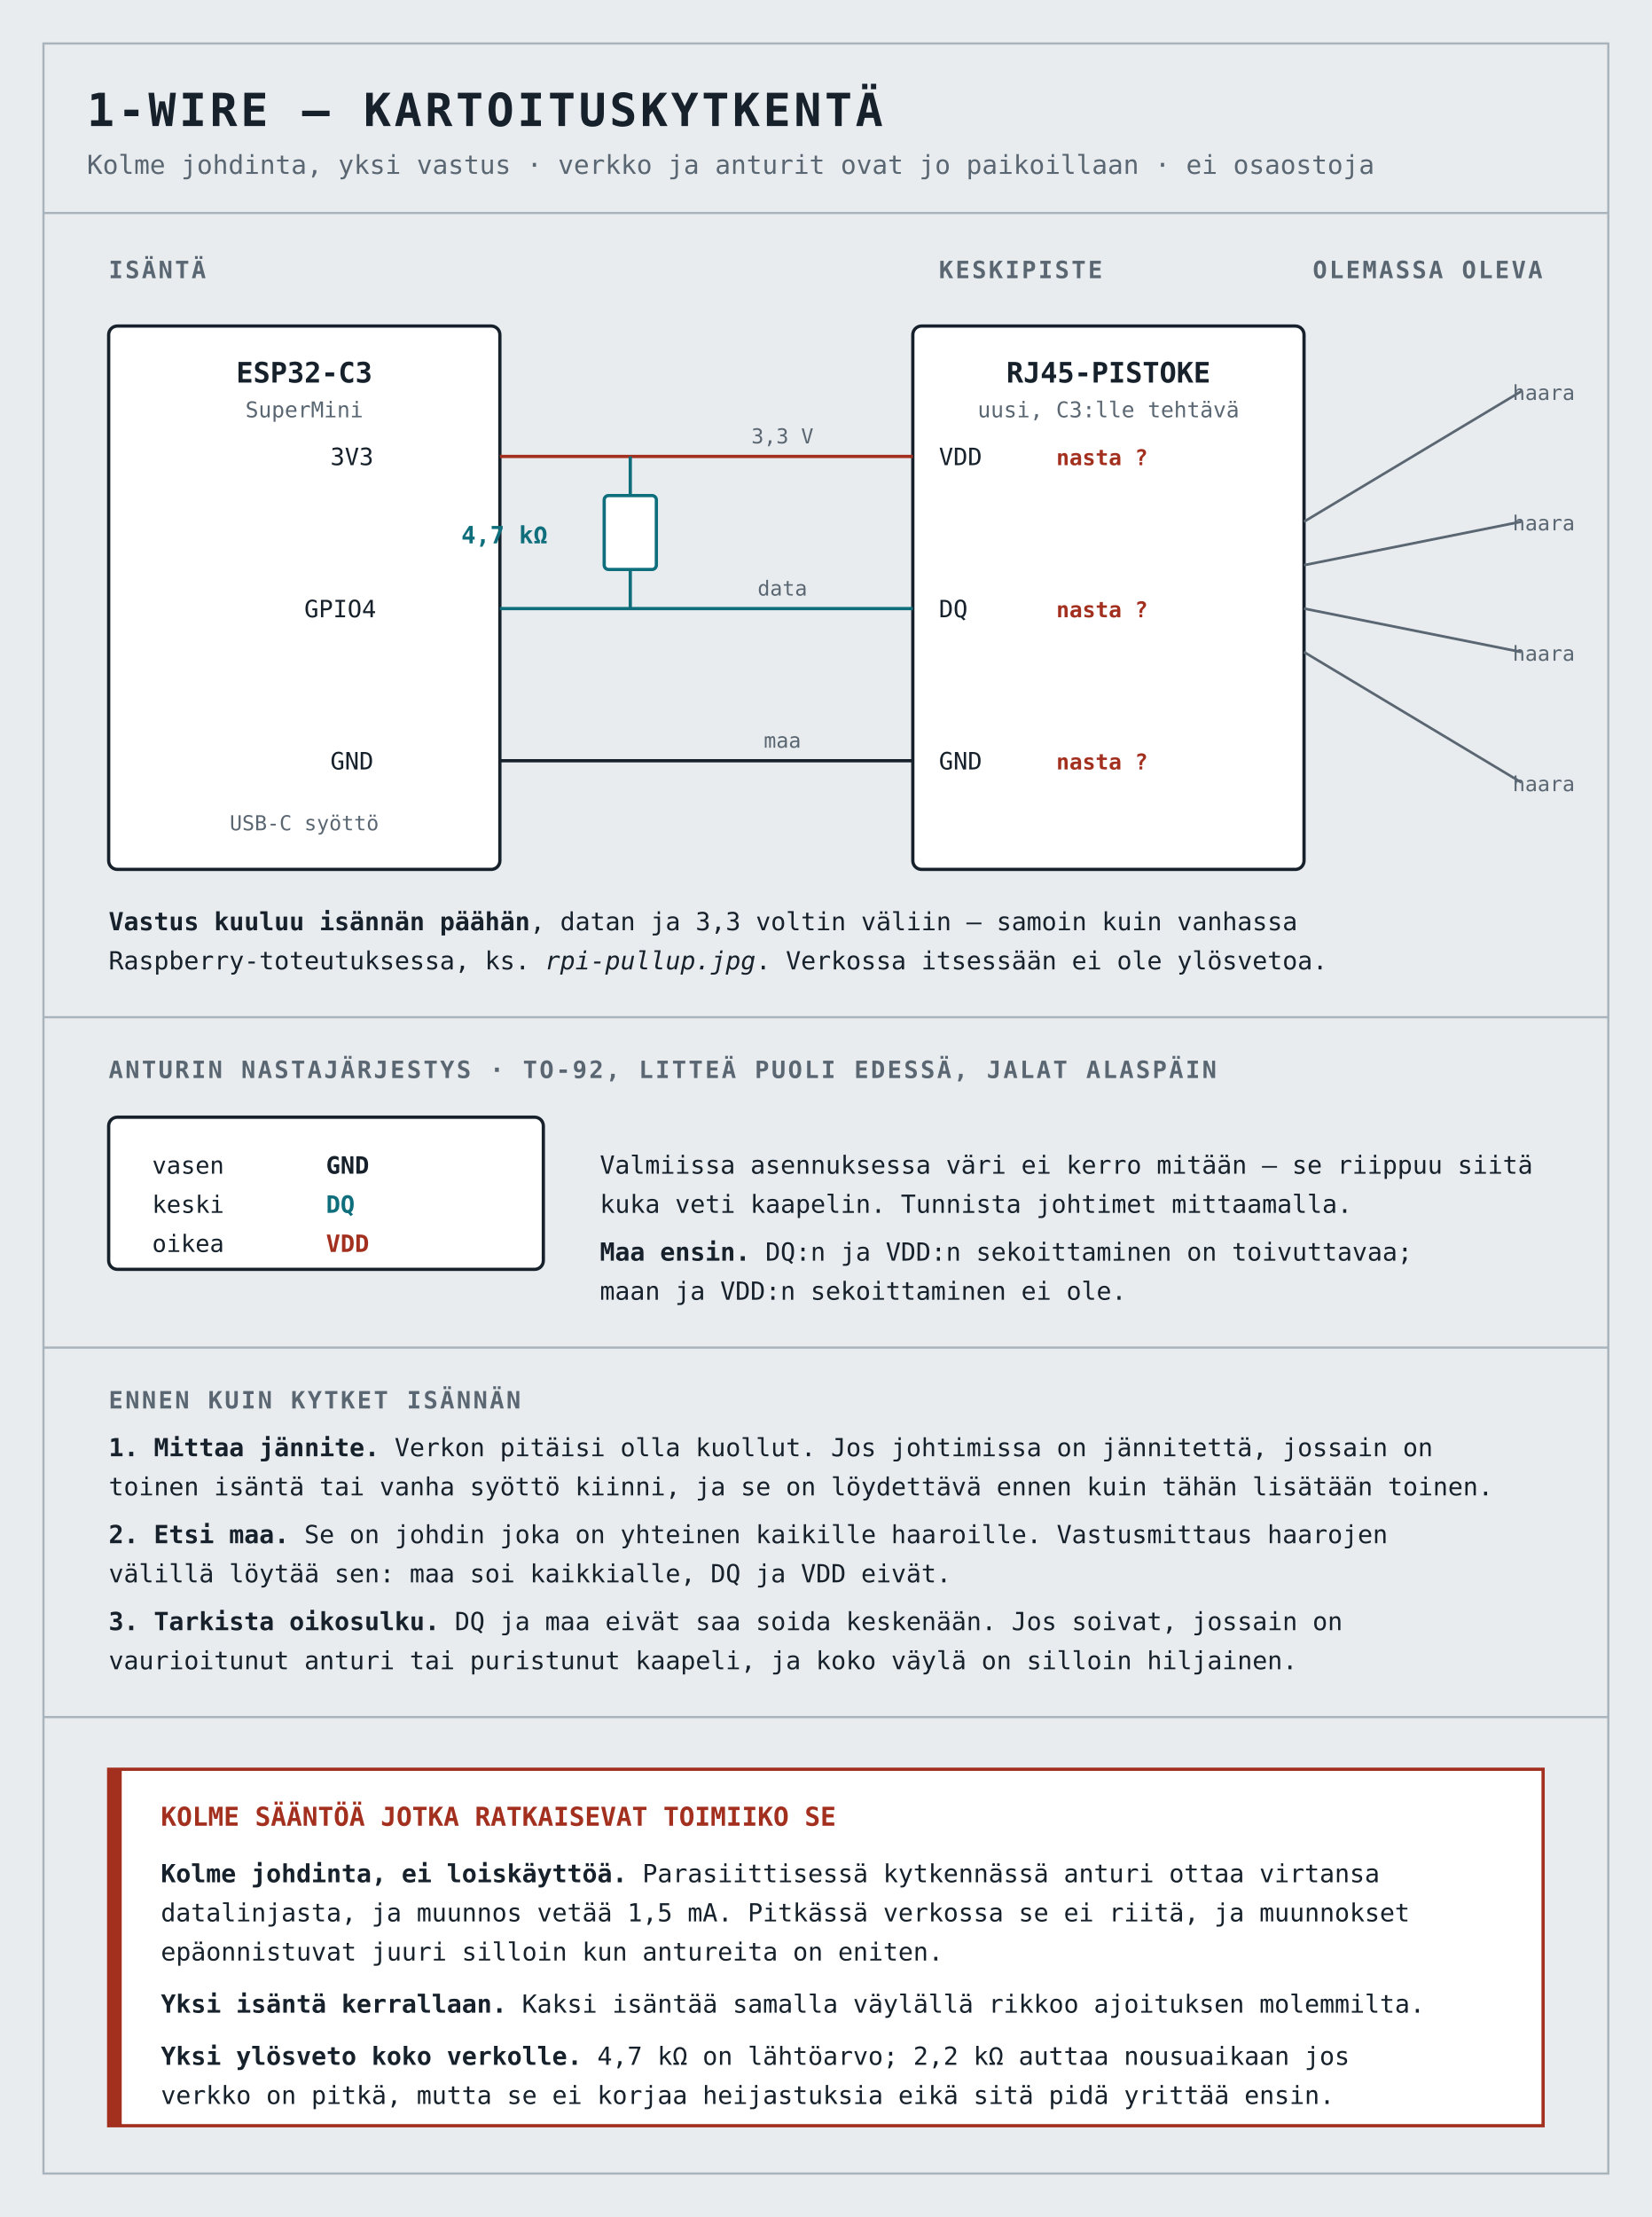
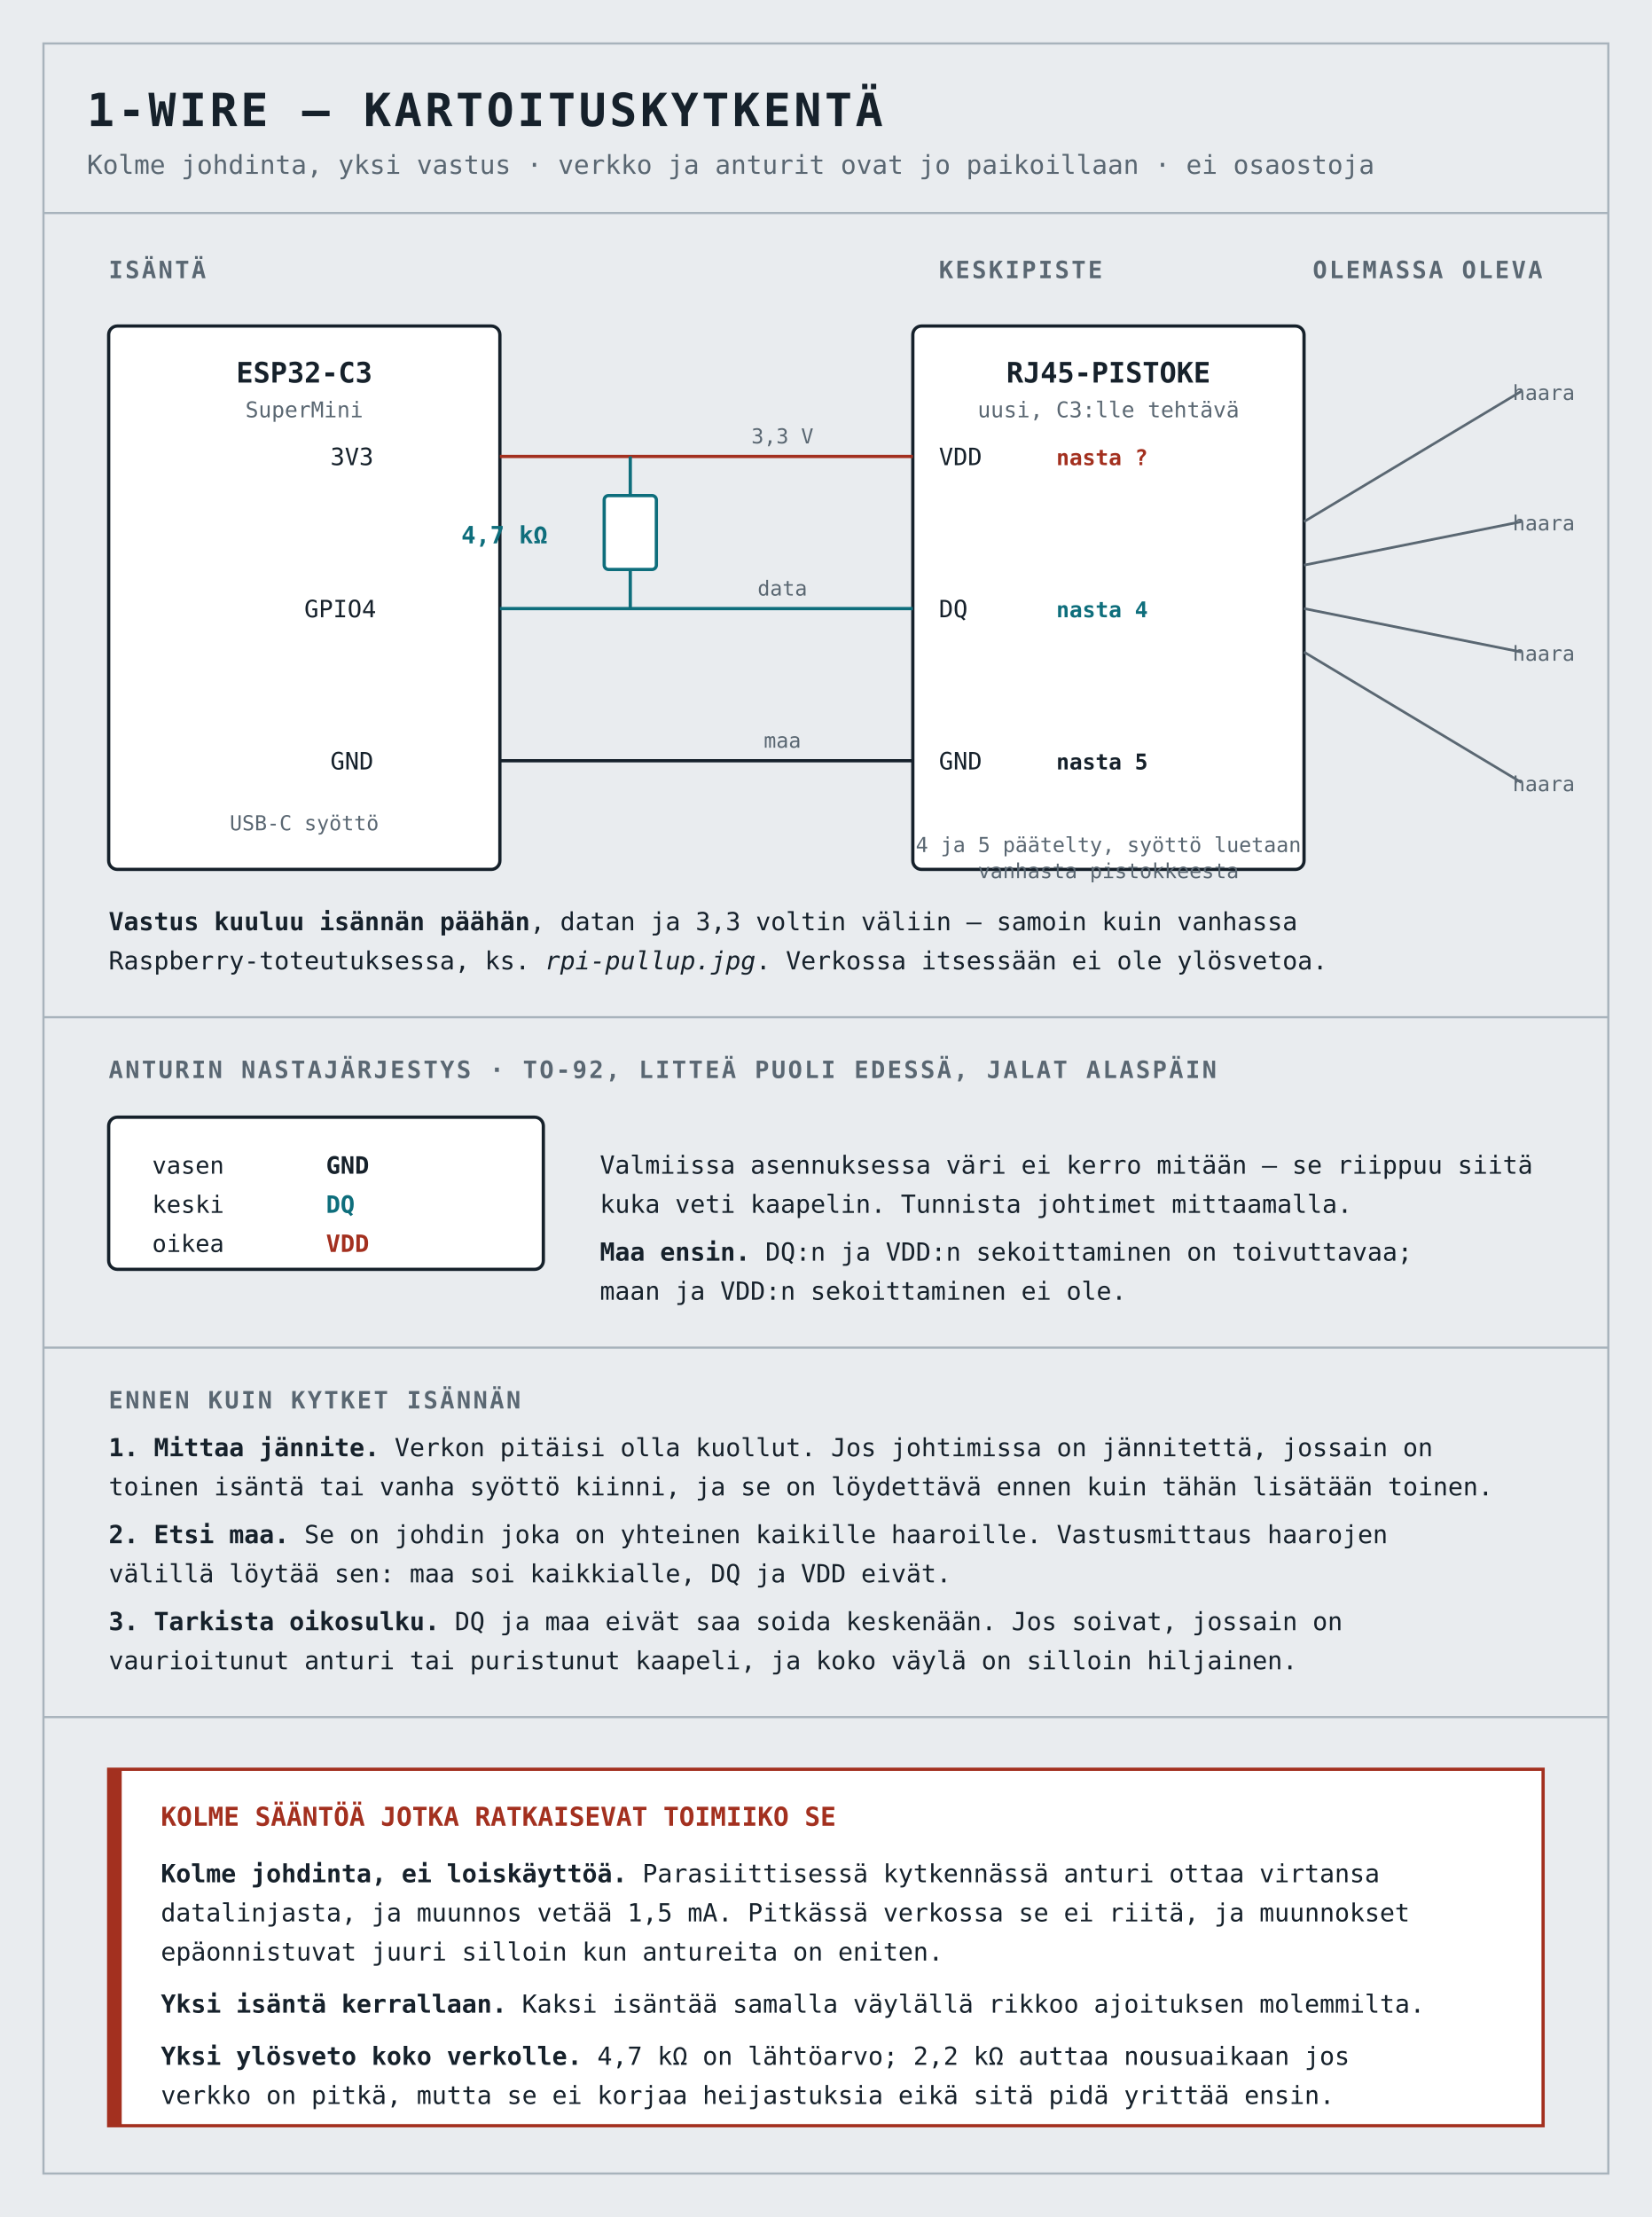
<svg xmlns="http://www.w3.org/2000/svg" viewBox="0 0 760 1020" width="760" height="1020" font-family="ui-monospace, SFMono-Regular, Menlo, Consolas, monospace">
  <rect width="760" height="1020" fill="#E9ECEF" />
  <rect x="20" y="20" width="720" height="980" fill="none" stroke="#A8B3BC" />
  <text x="40" y="58" font-size="21" font-weight="700" fill="#16212B" letter-spacing="1.5">1-WIRE — KARTOITUSKYTKENTÄ</text>
  <text x="40" y="80" font-size="12" fill="#5A6772">Kolme johdinta, yksi vastus · verkko ja anturit ovat jo paikoillaan · ei osaostoja</text>
  <line x1="20" y1="98" x2="740" y2="98" stroke="#A8B3BC" />
  <text x="50" y="128" font-size="11" font-weight="700" fill="#5A6772" letter-spacing="1">ISÄNTÄ</text>
  <text x="432" y="128" font-size="11" font-weight="700" fill="#5A6772" letter-spacing="1">KESKIPISTE</text>
  <text x="604" y="128" font-size="11" font-weight="700" fill="#5A6772" letter-spacing="1">OLEMASSA OLEVA</text>
  <rect x="50" y="150" width="180" height="250" rx="4" fill="#FFFFFF" stroke="#16212B" stroke-width="1.5" />
  <text x="140" y="176" font-size="13" font-weight="700" fill="#16212B" text-anchor="middle">ESP32-C3</text>
  <text x="140" y="192" font-size="10" fill="#5A6772" text-anchor="middle">SuperMini</text>
  <g font-size="11" fill="#16212B">
    <text x="152" y="214">3V3</text>
    <text x="140" y="284">GPIO4</text>
    <text x="152" y="354">GND</text>
  </g>
  <text x="140" y="382" font-size="9.5" fill="#5A6772" text-anchor="middle">USB-C syöttö</text>
  <rect x="420" y="150" width="180" height="250" rx="4" fill="#FFFFFF" stroke="#16212B" stroke-width="1.5" />
  <text x="510" y="176" font-size="13" font-weight="700" fill="#16212B" text-anchor="middle">RJ45-PISTOKE</text>
  <text x="510" y="192" font-size="10" fill="#5A6772" text-anchor="middle">uusi, C3:lle tehtävä</text>
+   <text x="510" y="392" font-size="9.5" fill="#5A6772" text-anchor="middle">4 ja 5 päätelty, syöttö luetaan</text>
+   <text x="510" y="404" font-size="9.5" fill="#5A6772" text-anchor="middle">vanhasta pistokkeesta</text>
  <g font-size="11" fill="#16212B">
    <text x="432" y="214">VDD</text>
    <text x="432" y="284">DQ</text>
    <text x="432" y="354">GND</text>
  </g>
-   <g font-size="10" font-weight="700" fill="#A3301F">
-     <text x="486" y="214">nasta ?</text>
-     <text x="486" y="284">nasta ?</text>
-     <text x="486" y="354">nasta ?</text>
+   <g font-size="10" font-weight="700">
+     <text x="486" y="214" fill="#A3301F">nasta ?</text>
+     <text x="486" y="284" fill="#0E6E7C">nasta 4</text>
+     <text x="486" y="354" fill="#16212B">nasta 5</text>
  </g>
  <g stroke="#A3301F" stroke-width="1.5" fill="none">
    <line x1="230" y1="210" x2="420" y2="210" />
  </g>
  <g stroke="#0E6E7C" stroke-width="1.5" fill="none">
    <line x1="230" y1="280" x2="420" y2="280" />
  </g>
  <g stroke="#16212B" stroke-width="1.5" fill="none">
    <line x1="230" y1="350" x2="420" y2="350" />
  </g>
  <g font-size="9.5" fill="#5A6772">
    <text x="360" y="204" text-anchor="middle">3,3 V</text>
    <text x="360" y="274" text-anchor="middle">data</text>
    <text x="360" y="344" text-anchor="middle">maa</text>
  </g>
  <g stroke="#0E6E7C" stroke-width="1.5" fill="none">
    <line x1="290" y1="210" x2="290" y2="228" />
    <line x1="290" y1="262" x2="290" y2="280" />
  </g>
  <rect x="278" y="228" width="24" height="34" rx="2" fill="#FFFFFF" stroke="#0E6E7C" stroke-width="1.5" />
  <text x="252" y="250" font-size="11" font-weight="700" fill="#0E6E7C" text-anchor="end">4,7 kΩ</text>
  <g stroke="#5A6772" stroke-width="1.2" fill="none">
    <line x1="600" y1="240" x2="700" y2="180" />
    <line x1="600" y1="260" x2="700" y2="240" />
    <line x1="600" y1="280" x2="700" y2="300" />
    <line x1="600" y1="300" x2="700" y2="360" />
  </g>
  <text x="696" y="184" font-size="9.5" fill="#5A6772">haara</text>
  <text x="696" y="244" font-size="9.5" fill="#5A6772">haara</text>
  <text x="696" y="304" font-size="9.5" fill="#5A6772">haara</text>
  <text x="696" y="364" font-size="9.5" fill="#5A6772">haara</text>
  <text x="50" y="428" font-size="11.5" fill="#16212B">
    <tspan font-weight="700">Vastus kuuluu isännän päähän</tspan>, datan ja 3,3 voltin väliin — samoin kuin vanhassa</text>
  <text x="50" y="446" font-size="11.5" fill="#16212B">Raspberry-toteutuksessa, ks. <tspan font-style="italic">rpi-pullup.jpg</tspan>. Verkossa itsessään ei ole ylösvetoa.</text>
  <line x1="20" y1="468" x2="740" y2="468" stroke="#A8B3BC" />
  <text x="50" y="496" font-size="11" font-weight="700" fill="#5A6772" letter-spacing="1">ANTURIN NASTAJÄRJESTYS · TO-92, LITTEÄ PUOLI EDESSÄ, JALAT ALASPÄIN</text>
  <rect x="50" y="514" width="200" height="70" rx="4" fill="#FFFFFF" stroke="#16212B" stroke-width="1.5" />
  <g font-size="11" fill="#16212B">
    <text x="70" y="540">vasen</text>
    <text x="70" y="558">keski</text>
    <text x="70" y="576">oikea</text>
  </g>
  <g font-size="11" font-weight="700">
    <text x="150" y="540" fill="#16212B">GND</text>
    <text x="150" y="558" fill="#0E6E7C">DQ</text>
    <text x="150" y="576" fill="#A3301F">VDD</text>
  </g>
  <text x="276" y="540" font-size="11.5" fill="#16212B">Valmiissa asennuksessa väri ei kerro mitään — se riippuu siitä</text>
  <text x="276" y="558" font-size="11.5" fill="#16212B">kuka veti kaapelin. Tunnista johtimet mittaamalla.</text>
  <text x="276" y="580" font-size="11.5" fill="#16212B">
    <tspan font-weight="700">Maa ensin.</tspan> DQ:n ja VDD:n sekoittaminen on toivuttavaa;</text>
  <text x="276" y="598" font-size="11.5" fill="#16212B">maan ja VDD:n sekoittaminen ei ole.</text>
  <line x1="20" y1="620" x2="740" y2="620" stroke="#A8B3BC" />
  <text x="50" y="648" font-size="11" font-weight="700" fill="#5A6772" letter-spacing="1">ENNEN KUIN KYTKET ISÄNNÄN</text>
  <text x="50" y="670" font-size="11.5" fill="#16212B">
    <tspan font-weight="700">1. Mittaa jännite.</tspan> Verkon pitäisi olla kuollut. Jos johtimissa on jännitettä, jossain on</text>
  <text x="50" y="688" font-size="11.5" fill="#16212B">toinen isäntä tai vanha syöttö kiinni, ja se on löydettävä ennen kuin tähän lisätään toinen.</text>
  <text x="50" y="710" font-size="11.5" fill="#16212B">
    <tspan font-weight="700">2. Etsi maa.</tspan> Se on johdin joka on yhteinen kaikille haaroille. Vastusmittaus haarojen</text>
  <text x="50" y="728" font-size="11.5" fill="#16212B">välillä löytää sen: maa soi kaikkialle, DQ ja VDD eivät.</text>
  <text x="50" y="750" font-size="11.5" fill="#16212B">
    <tspan font-weight="700">3. Tarkista oikosulku.</tspan> DQ ja maa eivät saa soida keskenään. Jos soivat, jossain on</text>
  <text x="50" y="768" font-size="11.5" fill="#16212B">vaurioitunut anturi tai puristunut kaapeli, ja koko väylä on silloin hiljainen.</text>
  <line x1="20" y1="790" x2="740" y2="790" stroke="#A8B3BC" />
  <rect x="50" y="814" width="660" height="164" fill="#FFFFFF" stroke="#A3301F" stroke-width="1.5" />
  <rect x="50" y="814" width="6" height="164" fill="#A3301F" />
  <text x="74" y="840" font-size="12" font-weight="700" fill="#A3301F">KOLME SÄÄNTÖÄ JOTKA RATKAISEVAT TOIMIIKO SE</text>
  <text x="74" y="866" font-size="11.5" fill="#16212B">
    <tspan font-weight="700">Kolme johdinta, ei loiskäyttöä.</tspan> Parasiittisessä kytkennässä anturi ottaa virtansa</text>
  <text x="74" y="884" font-size="11.5" fill="#16212B">datalinjasta, ja muunnos vetää 1,5 mA. Pitkässä verkossa se ei riitä, ja muunnokset</text>
  <text x="74" y="902" font-size="11.5" fill="#16212B">epäonnistuvat juuri silloin kun antureita on eniten.</text>
  <text x="74" y="926" font-size="11.5" fill="#16212B">
    <tspan font-weight="700">Yksi isäntä kerrallaan.</tspan> Kaksi isäntää samalla väylällä rikkoo ajoituksen molemmilta.</text>
  <text x="74" y="950" font-size="11.5" fill="#16212B">
    <tspan font-weight="700">Yksi ylösveto koko verkolle.</tspan> 4,7 kΩ on lähtöarvo; 2,2 kΩ auttaa nousuaikaan jos</text>
  <text x="74" y="968" font-size="11.5" fill="#16212B">verkko on pitkä, mutta se ei korjaa heijastuksia eikä sitä pidä yrittää ensin.</text>
</svg>
